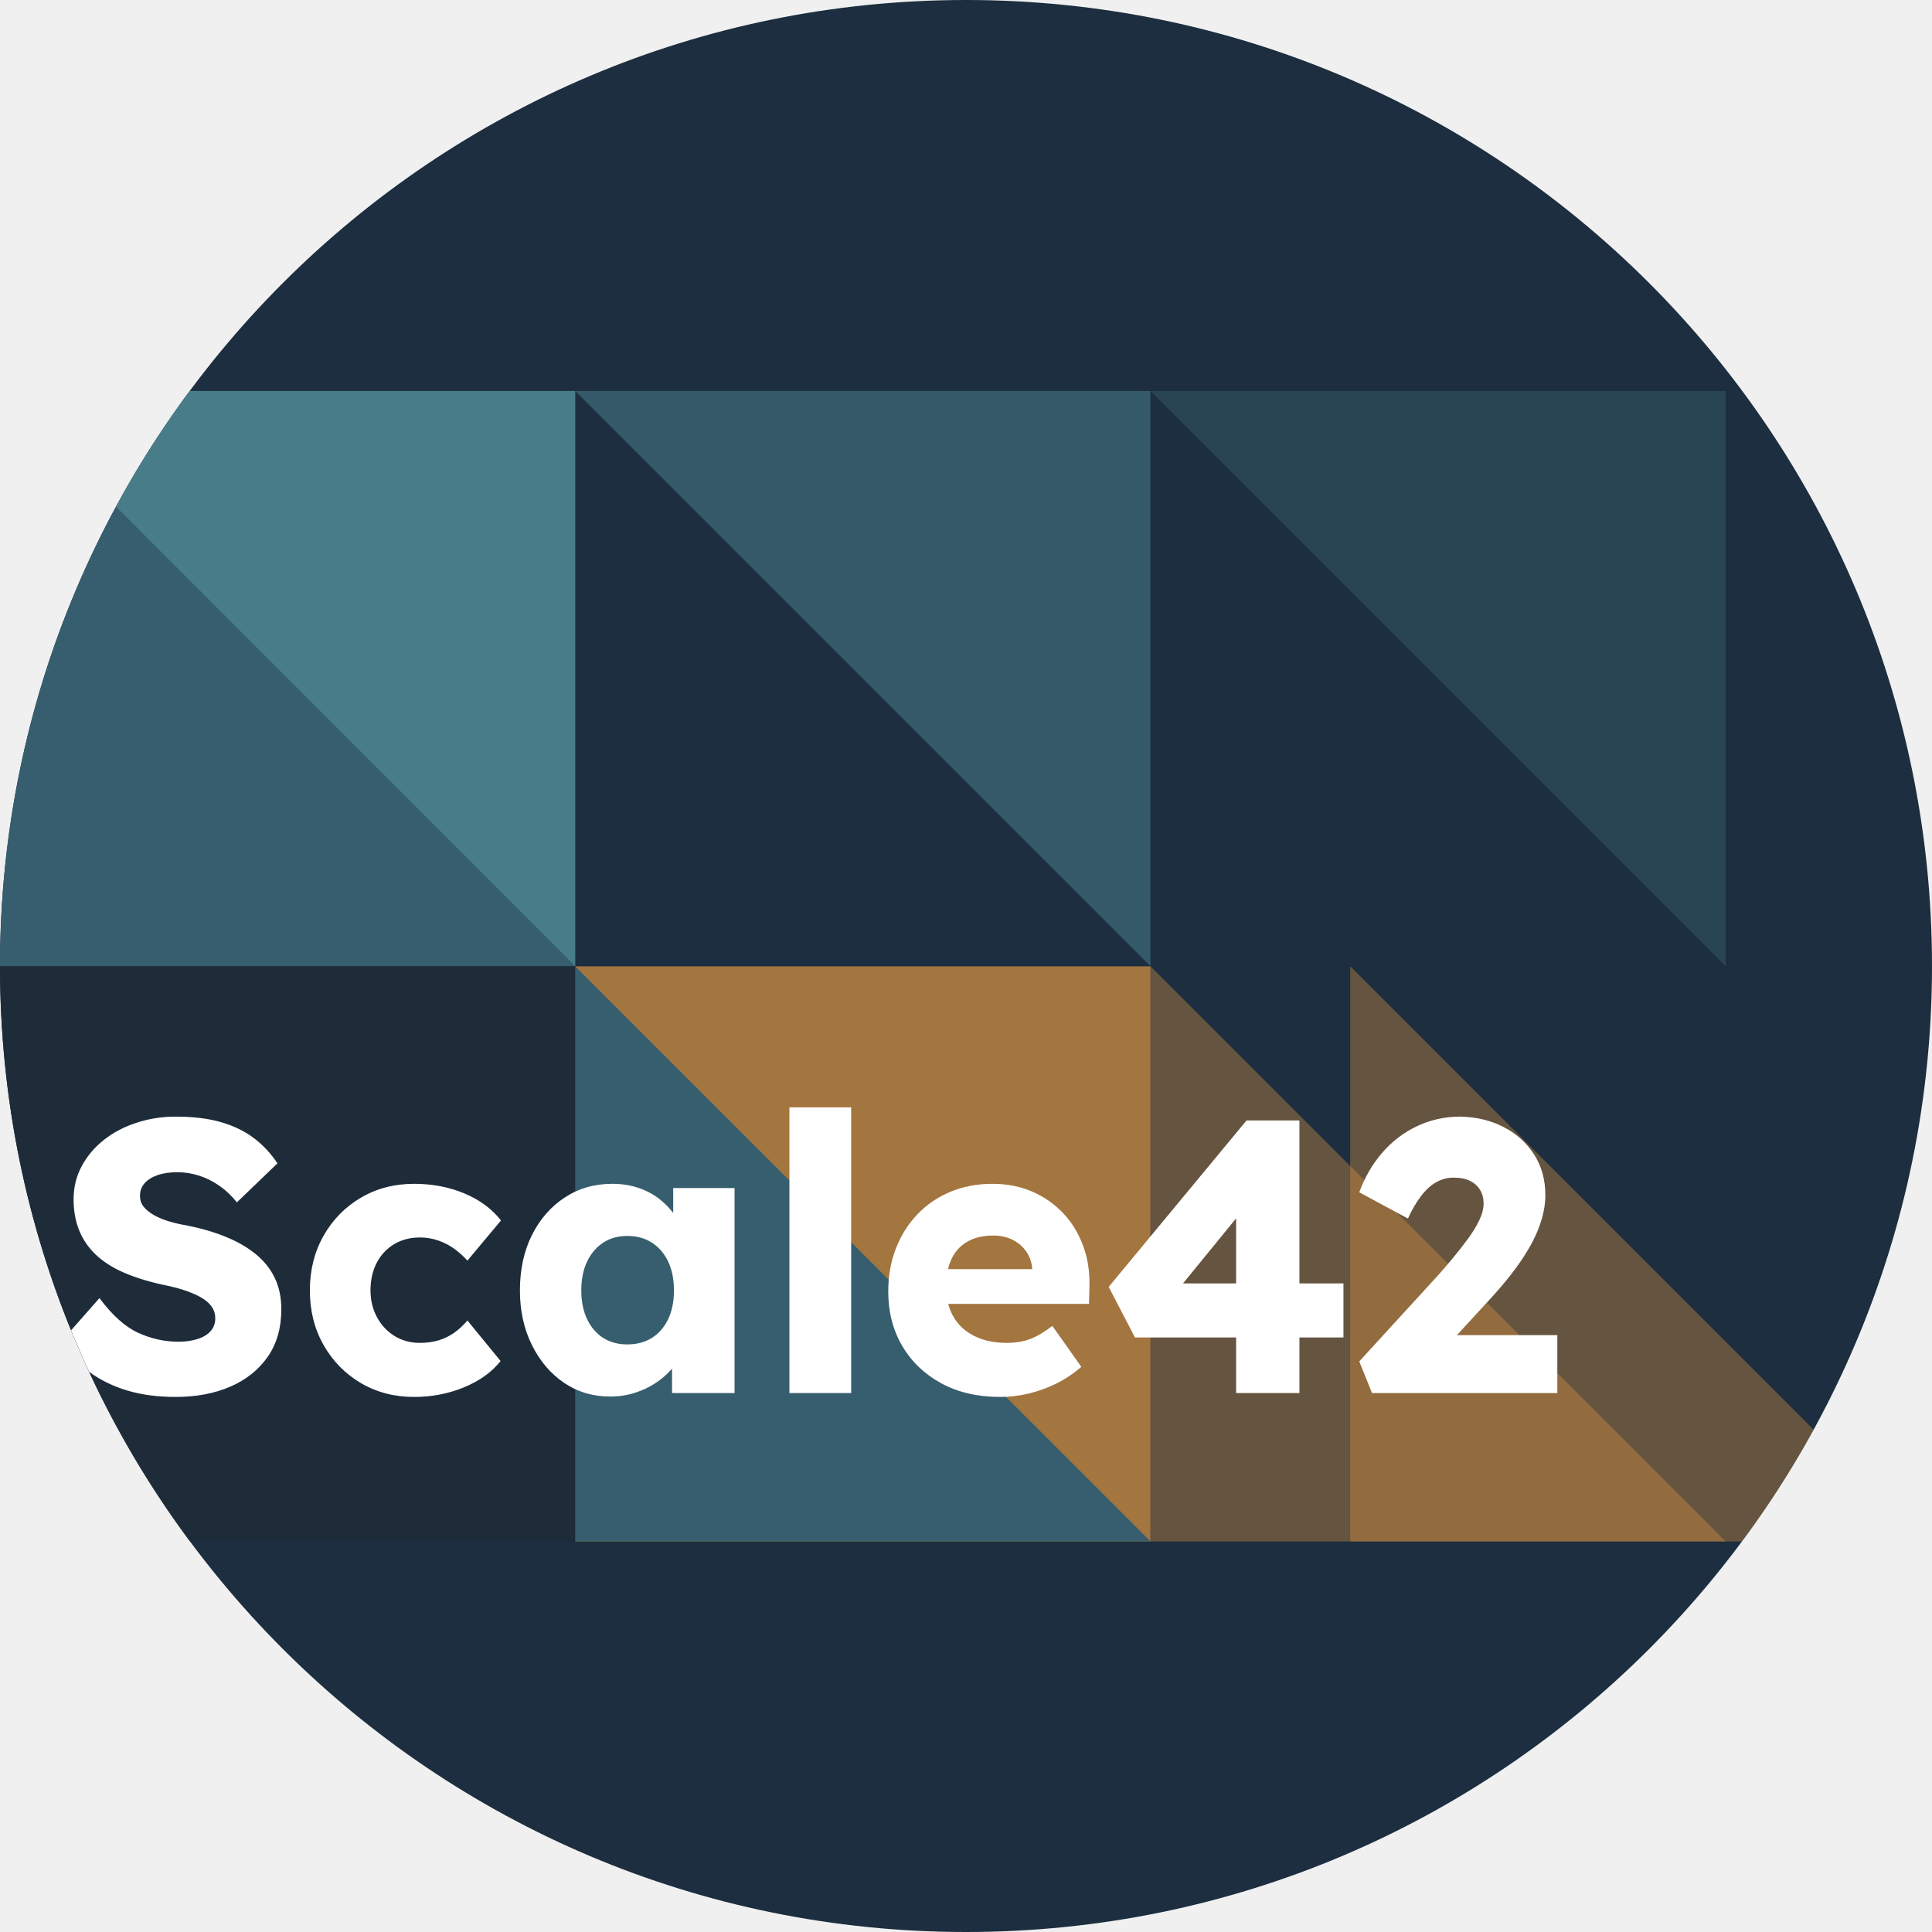
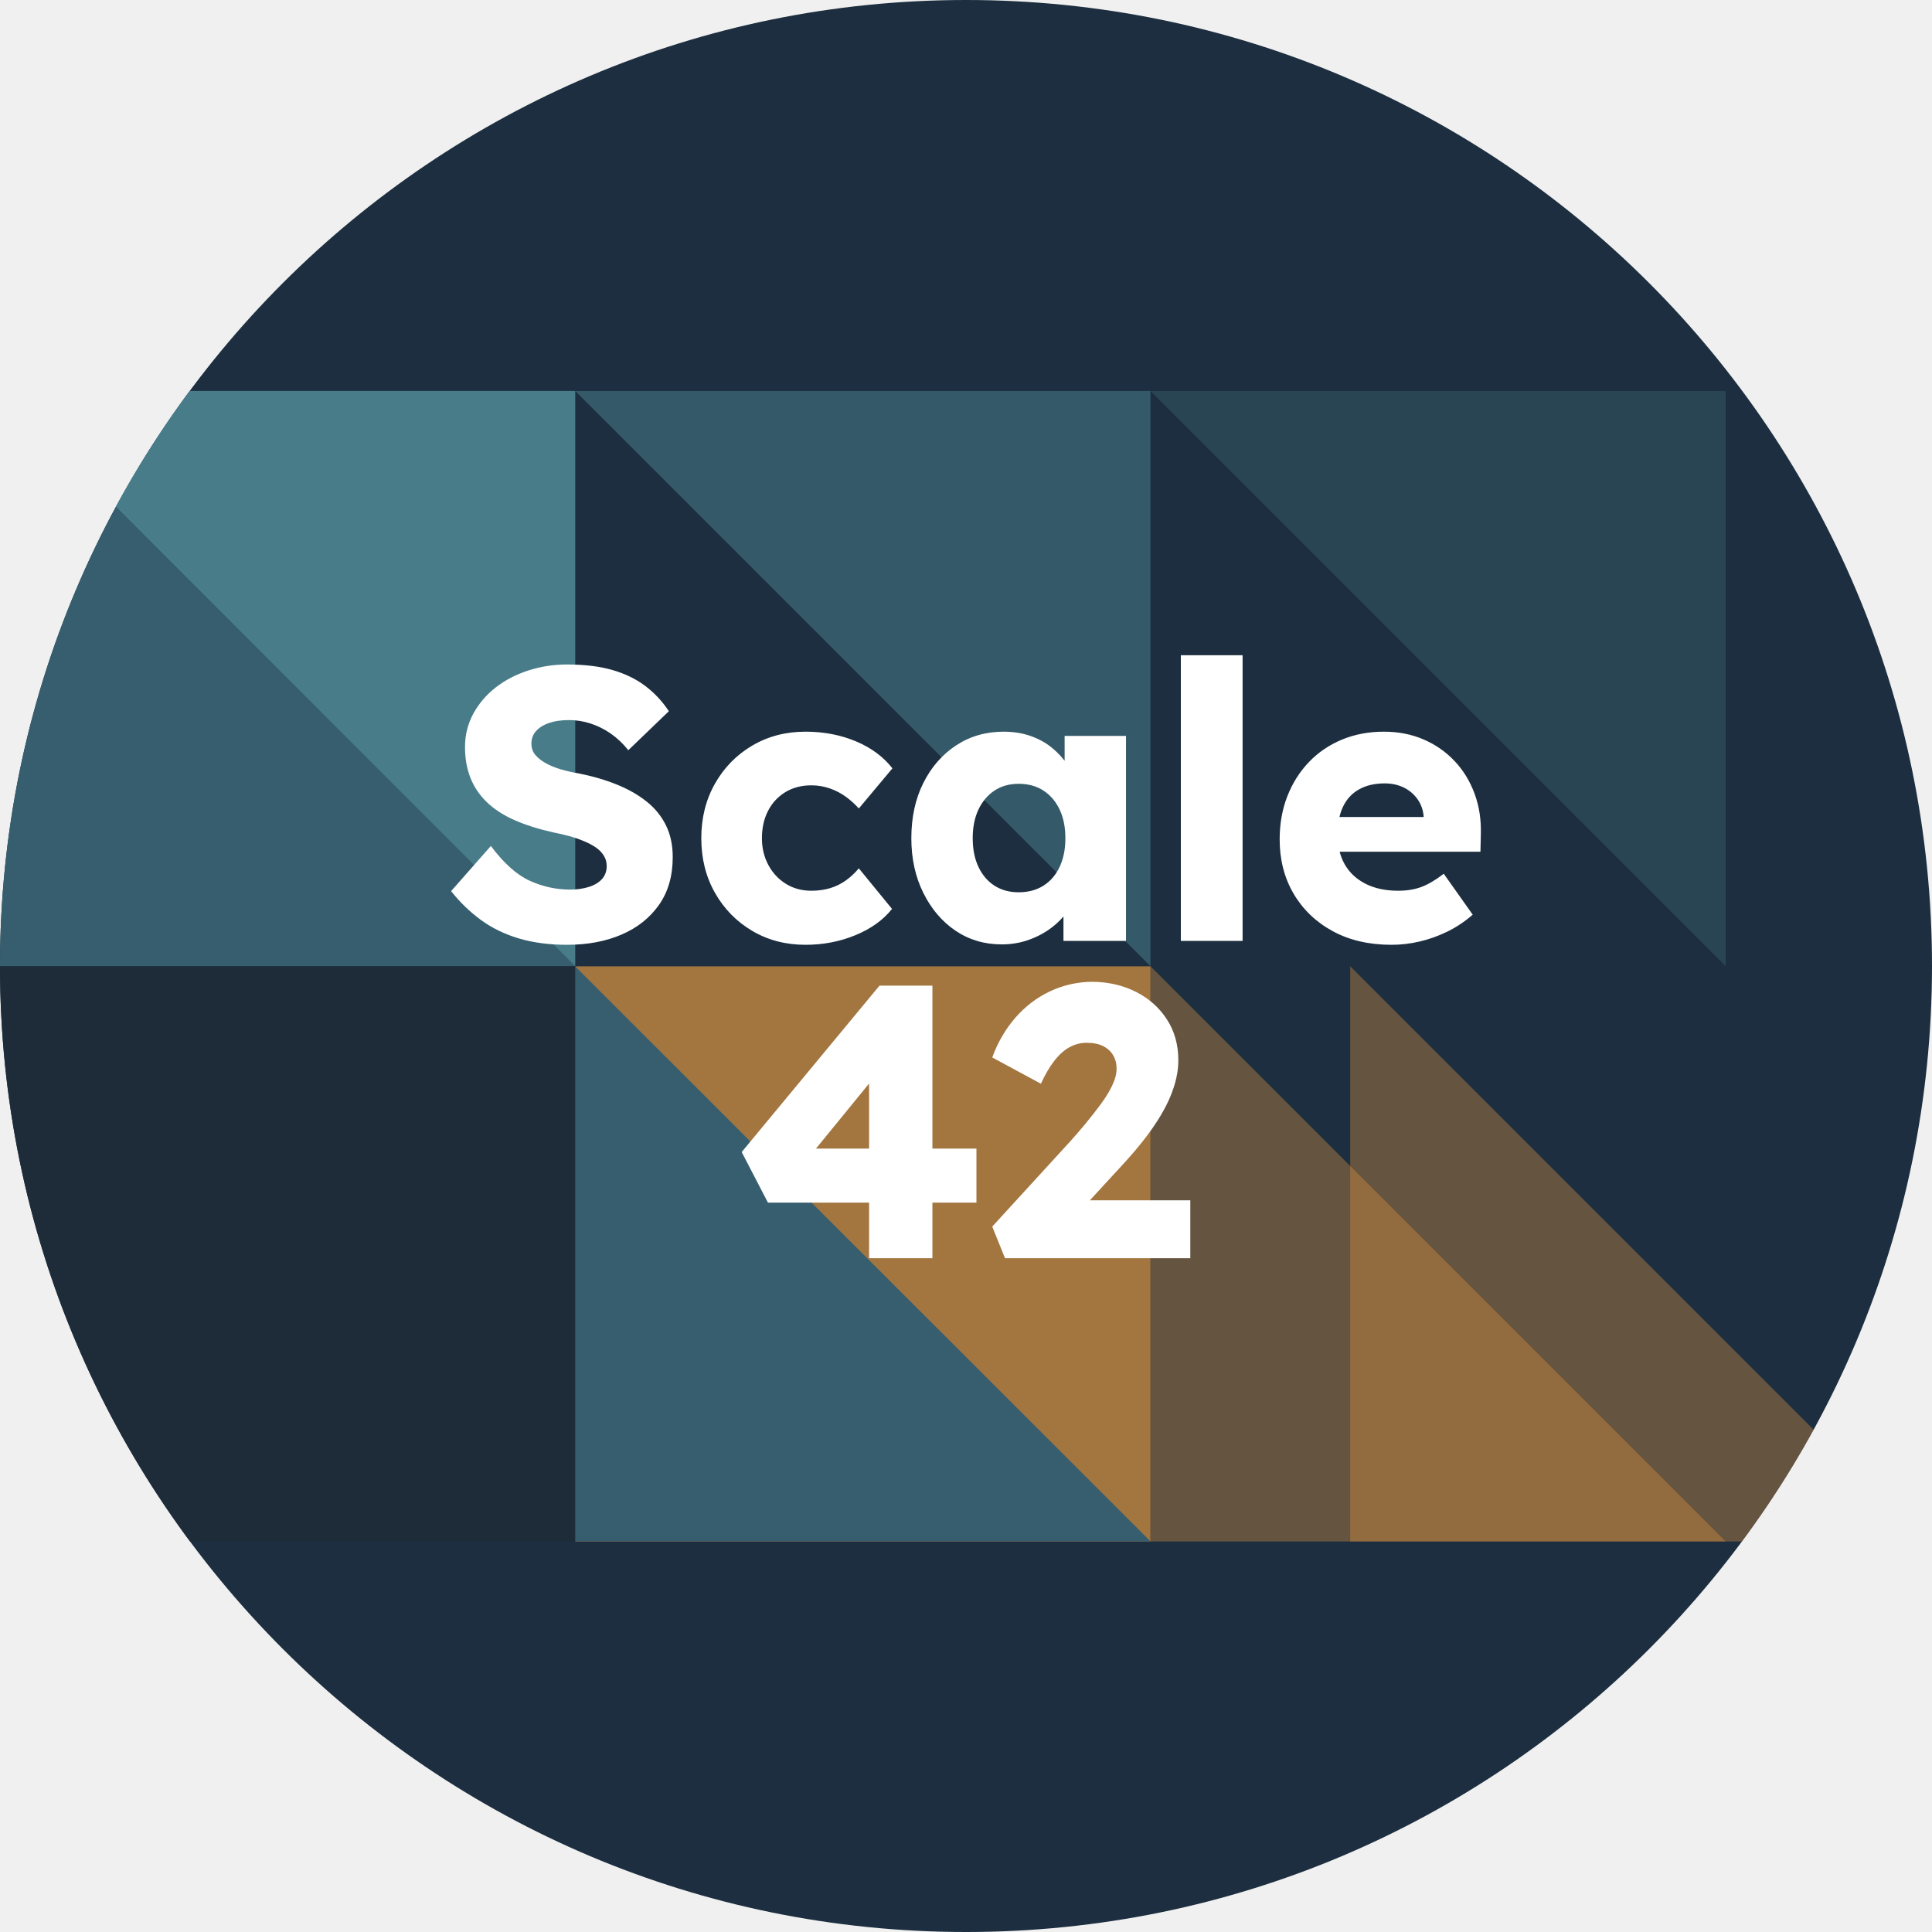
<svg xmlns="http://www.w3.org/2000/svg" version="1.1" viewBox="0 0 966 966">
  <defs>
    <clipPath id="circle-clip">
      <circle cx="483" cy="483" r="483" />
    </clipPath>
  </defs>
  <g clip-path="url(#circle-clip)">
    <circle cx="483" cy="483" r="483" fill="#1c2e3f" />
    <g transform="translate(0 195.5)">
      <path fill="#487c89" fill-opacity="0.557" d="m575.233 -0.006l0 287.622l-287.622 -287.622z" fill-rule="evenodd" />
      <path fill="#db9340" fill-opacity="0.709" d="m575.235 575.218l-287.622 0l0 -287.559l287.622 0z" fill-rule="evenodd" />
      <path fill="#487c89" d="m287.444 -7.970725E-4l0 287.612l-287.45 -287.612z" fill-rule="evenodd" />
      <path fill="#487c89" d="m287.624 -7.970725E-4l0 287.612l-287.45 -287.612z" fill-rule="evenodd" />
      <path fill="#365e6e" d="m287.611 575.17l0 -287.465l287.622 287.465z" fill-rule="evenodd" />
      <path fill="#db9340" fill-opacity="0.384" d="m575.235 575.249l0 -287.622l287.622 287.622z" fill-rule="evenodd" />
      <path fill="#db9340" fill-opacity="0.384" d="m675.093 575.25l0 -287.622l287.622 287.622z" fill-rule="evenodd" />
      <path fill="#365e6e" d="m-0.002 287.616l0 -287.622l287.622 287.622z" fill-rule="evenodd" />
      <path fill="#1e2c39" d="m-0.019 287.612l287.654 0l0 287.654l-287.654 0z" fill-rule="evenodd" />
-       <path fill="#ffffff" fill-rule="nonzero" d="m87.764 502.971q-13.328 0 -24.047 -3.188q-10.703 -3.188 -19.016 -9.266q-8.297 -6.094 -14.859 -14.391l19.891 -22.578q9.641 12.922 19.391 17.375q9.75 4.438 20.172 4.438q5.219 0 9.469 -1.344q4.25 -1.359 6.562 -3.969q2.312 -2.609 2.312 -6.469q0 -2.891 -1.453 -5.203q-1.438 -2.328 -3.953 -4.062q-2.5 -1.734 -5.984 -3.172q-3.469 -1.453 -7.328 -2.516q-3.859 -1.062 -7.922 -1.844q-11.188 -2.5 -19.5 -6.172q-8.297 -3.672 -13.797 -8.969q-5.5 -5.312 -8.203 -12.172q-2.703 -6.859 -2.703 -15.344q0 -9.078 4.141 -16.703q4.156 -7.625 11.203 -13.125q7.047 -5.5 16.312 -8.484q9.266 -3.0 19.312 -3.0q13.312 0 22.859 2.797q9.562 2.797 16.406 8.016q6.859 5.203 11.688 12.547l-20.266 19.5q-4.047 -5.031 -8.781 -8.312q-4.734 -3.281 -10.047 -5.016q-5.297 -1.734 -10.906 -1.734q-5.781 0 -9.938 1.453q-4.156 1.438 -6.469 4.047q-2.312 2.609 -2.312 6.281q0 3.281 1.922 5.594q1.938 2.312 5.219 4.156q3.281 1.828 7.531 3.094q4.25 1.25 8.875 2.016q10.625 2.125 19.203 5.609q8.594 3.469 14.859 8.484q6.281 5.016 9.656 11.875q3.391 6.844 3.391 15.922q0 14.094 -6.859 23.844q-6.844 9.75 -18.719 14.875q-11.875 5.109 -27.312 5.109zm119.298 0q-14.859 0 -26.641 -6.953q-11.781 -6.953 -18.641 -19.016q-6.844 -12.062 -6.844 -27.312q0 -15.25 6.844 -27.312q6.859 -12.078 18.641 -19.016q11.781 -6.953 26.641 -6.953q13.703 0 25.188 4.828q11.484 4.812 18.25 13.5l-16.797 20.078q-2.703 -3.078 -6.375 -5.781q-3.672 -2.703 -8.109 -4.25q-4.438 -1.547 -9.266 -1.547q-7.328 0 -12.938 3.375q-5.594 3.375 -8.688 9.359q-3.078 5.984 -3.078 13.719q0 7.328 3.188 13.312q3.188 5.984 8.781 9.469q5.594 3.469 12.734 3.469q5.016 0 9.266 -1.25q4.25 -1.266 7.812 -3.766q3.578 -2.516 6.672 -6.188l16.594 20.281q-6.562 8.297 -18.25 13.125q-11.672 4.828 -24.984 4.828zm98.07 -0.203q-12.938 0 -23.078 -6.844q-10.125 -6.859 -16.109 -18.922q-5.984 -12.062 -5.984 -27.312q0 -15.641 5.984 -27.609q5.984 -11.969 16.406 -18.812q10.422 -6.859 23.75 -6.859q7.328 0 13.406 2.125q6.078 2.109 10.703 5.875q4.641 3.766 7.922 8.688q3.297 4.922 4.828 10.531l-6.359 -0.781l0 -24.328l30.688 0l0 102.516l-31.266 0l0 -24.703l6.938 -0.203q-1.531 5.406 -5.016 10.234q-3.469 4.828 -8.5 8.5q-5.016 3.656 -11.188 5.781q-6.172 2.125 -13.125 2.125zm8.484 -26.062q7.156 0 12.359 -3.281q5.219 -3.281 8.109 -9.359q2.891 -6.078 2.891 -14.375q0 -8.312 -2.891 -14.391q-2.891 -6.078 -8.109 -9.453q-5.203 -3.375 -12.359 -3.375q-6.938 0 -12.062 3.375q-5.109 3.375 -8.016 9.453q-2.891 6.078 -2.891 14.391q0 8.297 2.891 14.375q2.906 6.078 8.016 9.359q5.125 3.281 12.062 3.281zm81.093 24.328l0 -142.859l30.875 0l0 142.859l-30.875 0zm105.396 1.938q-16.984 0 -29.531 -6.859q-12.547 -6.859 -19.5 -18.719q-6.953 -11.875 -6.953 -27.125q0 -11.781 3.859 -21.625q3.859 -9.844 10.812 -17.078q6.953 -7.25 16.5 -11.203q9.562 -3.953 20.953 -3.953q10.812 0 19.781 3.859q8.984 3.859 15.547 10.812q6.562 6.938 10.031 16.406q3.484 9.453 3.094 20.656l-0.188 8.297l-81.656 0l-4.453 -17.375l61.016 0l-3.297 3.672l0 -3.859q-0.375 -4.828 -2.984 -8.594q-2.609 -3.766 -6.859 -5.891q-4.234 -2.125 -9.641 -2.125q-7.531 0 -12.844 3.0q-5.312 2.984 -8.016 8.688q-2.703 5.688 -2.703 13.984q0 8.5 3.562 14.781q3.578 6.266 10.438 9.75q6.859 3.469 16.312 3.469q6.562 0 11.672 -1.922q5.125 -1.938 11.109 -6.578l14.484 20.469q-5.984 5.203 -12.75 8.5q-6.75 3.281 -13.797 4.922q-7.047 1.641 -14 1.641zm117.954 -1.938l0 -109.266l17.562 0.391l-48.844 59.844l-4.625 -5.797l89.578 0l0 27.031l-104.25 0l-13.125 -25.297l68.906 -83.203l26.453 0l0 136.297l-31.656 0zm67.951 0l-6.375 -15.828l39.391 -43.047q3.281 -3.672 7.141 -8.297q3.859 -4.641 7.516 -9.562q3.672 -4.922 5.891 -9.547q2.234 -4.641 2.234 -8.5q0 -3.859 -1.75 -6.75q-1.734 -2.906 -5.016 -4.547q-3.281 -1.641 -8.297 -1.641q-4.438 0 -8.5 2.219q-4.047 2.219 -7.625 6.859q-3.562 4.625 -6.656 11.391l-24.328 -13.141q4.062 -11.188 11.484 -19.781q7.438 -8.594 17.469 -13.312q10.047 -4.734 21.438 -4.734q11.969 0.188 21.609 5.109q9.656 4.922 15.344 13.719q5.703 8.781 5.703 20.547q0 4.062 -0.969 8.5q-0.953 4.438 -2.891 9.172q-1.922 4.719 -5.109 10.031q-3.188 5.312 -7.625 11.109q-4.438 5.781 -10.422 12.344l-30.703 33.406l-3.859 -14.672l67.562 0l0 28.953l-92.656 0z" />
      <path fill="#487c89" fill-opacity="0.298" d="m862.855 -0.006l0 287.622l-287.622 -287.622z" fill-rule="evenodd" />
+     </g>
+     <g transform="translate(195.71 -30.57)">
+       <path fill="#ffffff" fill-rule="nonzero" d="M 87.764,502.971 Q 74.435,502.971 63.717,499.784 Q 53.014,496.596 44.701,490.518 Q 36.404,484.425 29.842,476.128 L 49.732,453.55 Q 59.373,466.471 69.123,470.925 Q 78.873,475.362 89.295,475.362 Q 94.514,475.362 98.764,474.018 Q 103.014,472.659 105.326,470.05 Q 107.639,467.44 107.639,463.581 Q 107.639,460.69 106.185,458.378 Q 104.748,456.05 102.232,454.315 Q 99.732,452.581 96.248,451.143 Q 92.779,449.69 88.92,448.628 Q 85.06,447.565 80.998,446.784 Q 69.81,444.284 61.498,440.612 Q 53.201,436.94 47.701,431.643 Q 42.201,426.331 39.498,419.471 Q 36.795,412.612 36.795,404.128 Q 36.795,395.05 40.935,387.425 Q 45.092,379.8 52.139,374.3 Q 59.185,368.8 68.451,365.815 Q 77.717,362.815 87.764,362.815 Q 101.076,362.815 110.623,365.612 Q 120.185,368.409 127.029,373.628 Q 133.889,378.831 138.717,386.175 L 118.451,405.675 Q 114.404,400.643 109.67,397.362 Q 104.935,394.081 99.623,392.346 Q 94.326,390.612 88.717,390.612 Q 82.935,390.612 78.779,392.065 Q 74.623,393.503 72.31,396.112 Q 69.998,398.721 69.998,402.393 Q 69.998,405.675 71.92,407.987 Q 73.857,410.3 77.139,412.143 Q 80.42,413.971 84.67,415.237 Q 88.92,416.487 93.545,417.253 Q 104.17,419.378 112.748,422.862 Q 121.342,426.331 127.607,431.346 Q 133.889,436.362 137.264,443.221 Q 140.654,450.065 140.654,459.143 Q 140.654,473.237 133.795,482.987 Q 126.951,492.737 115.076,497.862 Q 103.201,502.971 87.764,502.971 M 207.062,502.971 Q 192.202,502.971 180.421,496.018 Q 168.64,489.065 161.78,477.003 Q 154.937,464.94 154.937,449.69 Q 154.937,434.44 161.78,422.378 Q 168.64,410.3 180.421,403.362 Q 192.202,396.409 207.062,396.409 Q 220.765,396.409 232.249,401.237 Q 243.733,406.05 250.499,414.737 L 233.702,434.815 Q 230.999,431.737 227.327,429.034 Q 223.655,426.331 219.218,424.784 Q 214.78,423.237 209.952,423.237 Q 202.624,423.237 197.015,426.612 Q 191.421,429.987 188.327,435.971 Q 185.249,441.956 185.249,449.69 Q 185.249,457.018 188.437,463.003 Q 191.624,468.987 197.218,472.471 Q 202.812,475.94 209.952,475.94 Q 214.968,475.94 219.218,474.69 Q 223.468,473.425 227.03,470.925 Q 230.608,468.409 233.702,464.737 L 250.296,485.018 Q 243.733,493.315 232.046,498.143 Q 220.374,502.971 207.062,502.971 M 305.131,502.768 Q 292.194,502.768 282.053,495.925 Q 271.928,489.065 265.944,477.003 Q 259.96,464.94 259.96,449.69 Q 259.96,434.05 265.944,422.081 Q 271.928,410.112 282.35,403.268 Q 292.772,396.409 306.1,396.409 Q 313.428,396.409 319.506,398.534 Q 325.585,400.643 330.21,404.409 Q 334.85,408.175 338.131,413.096 Q 341.428,418.018 342.96,423.628 L 336.6,422.846 L 336.6,398.518 L 367.288,398.518 L 367.288,501.034 L 336.022,501.034 L 336.022,476.331 L 342.96,476.128 Q 341.428,481.534 337.944,486.362 Q 334.475,491.19 329.444,494.862 Q 324.428,498.518 318.256,500.643 Q 312.085,502.768 305.131,502.768 M 313.616,476.706 Q 320.772,476.706 325.975,473.425 Q 331.194,470.143 334.085,464.065 Q 336.975,457.987 336.975,449.69 Q 336.975,441.378 334.085,435.3 Q 331.194,429.221 325.975,425.846 Q 320.772,422.471 313.616,422.471 Q 306.678,422.471 301.553,425.846 Q 296.444,429.221 293.538,435.3 Q 290.647,441.378 290.647,449.69 Q 290.647,457.987 293.538,464.065 Q 296.444,470.143 301.553,473.425 Q 306.678,476.706 313.616,476.706 M 394.709,501.034 L 394.709,358.175 L 425.584,358.175 L 425.584,501.034 L 394.709,501.034 M 500.105,502.971 Q 483.121,502.971 470.574,496.112 Q 458.027,489.253 451.074,477.393 Q 444.121,465.518 444.121,450.268 Q 444.121,438.487 447.98,428.643 Q 451.839,418.8 458.792,411.565 Q 465.746,404.315 475.292,400.362 Q 484.855,396.409 496.246,396.409 Q 507.058,396.409 516.027,400.268 Q 525.011,404.128 531.574,411.081 Q 538.136,418.018 541.605,427.487 Q 545.089,436.94 544.699,448.143 L 544.511,456.44 L 462.855,456.44 L 458.402,439.065 L 519.417,439.065 L 516.121,442.737 L 516.121,438.878 Q 515.746,434.05 513.136,430.284 Q 510.527,426.518 506.277,424.393 Q 502.042,422.268 496.636,422.268 Q 489.105,422.268 483.792,425.268 Q 478.48,428.253 475.777,433.956 Q 473.074,439.643 473.074,447.94 Q 473.074,456.44 476.636,462.721 Q 480.214,468.987 487.074,472.471 Q 493.933,475.94 503.386,475.94 Q 509.949,475.94 515.058,474.018 Q 520.183,472.081 526.167,467.44 L 540.652,487.909 Q 534.667,493.112 527.902,496.409 Q 521.152,499.69 514.105,501.331 Q 507.058,502.971 500.105,502.971 L 500.105,502.971" />
+     </g>
+     <g transform="translate(-183.51 128.08)">
+       <path fill="#ffffff" fill-rule="nonzero" d="M 618.059,501.034 L 618.059,391.768 L 635.621,392.159 L 586.777,452.003 L 582.152,446.206 L 671.73,446.206 L 671.73,473.237 L 567.48,473.237 L 554.355,447.94 L 623.262,364.737 L 649.715,364.737 L 649.715,501.034 L 618.059,501.034 L 618.059,501.034 M 686.01,501.034 L 679.635,485.206 L 719.026,442.159 Q 722.307,438.487 726.166,433.862 Q 730.026,429.221 733.682,424.3 Q 737.354,419.378 739.573,414.753 Q 741.807,410.112 741.807,406.253 Q 741.807,402.393 740.057,399.503 Q 738.323,396.596 735.041,394.956 Q 731.76,393.315 726.744,393.315 Q 722.307,393.315 718.244,395.534 Q 714.198,397.753 710.619,402.393 Q 707.057,407.018 703.963,413.784 L 679.635,400.643 Q 683.698,389.456 691.119,380.862 Q 698.557,372.268 708.588,367.55 Q 718.635,362.815 730.026,362.815 Q 741.994,363.003 751.635,367.925 Q 761.291,372.846 766.979,381.643 Q 772.682,390.425 772.682,402.19 Q 772.682,406.253 771.713,410.69 Q 770.76,415.128 768.823,419.862 Q 766.901,424.581 763.713,429.893 Q 760.526,435.206 756.088,441.003 Q 751.651,446.784 745.666,453.346 L 714.963,486.753 L 711.104,472.081 L 778.666,472.081 L 778.666,501.034 L 686.01,501.034" />
    </g>
  </g>
</svg>
